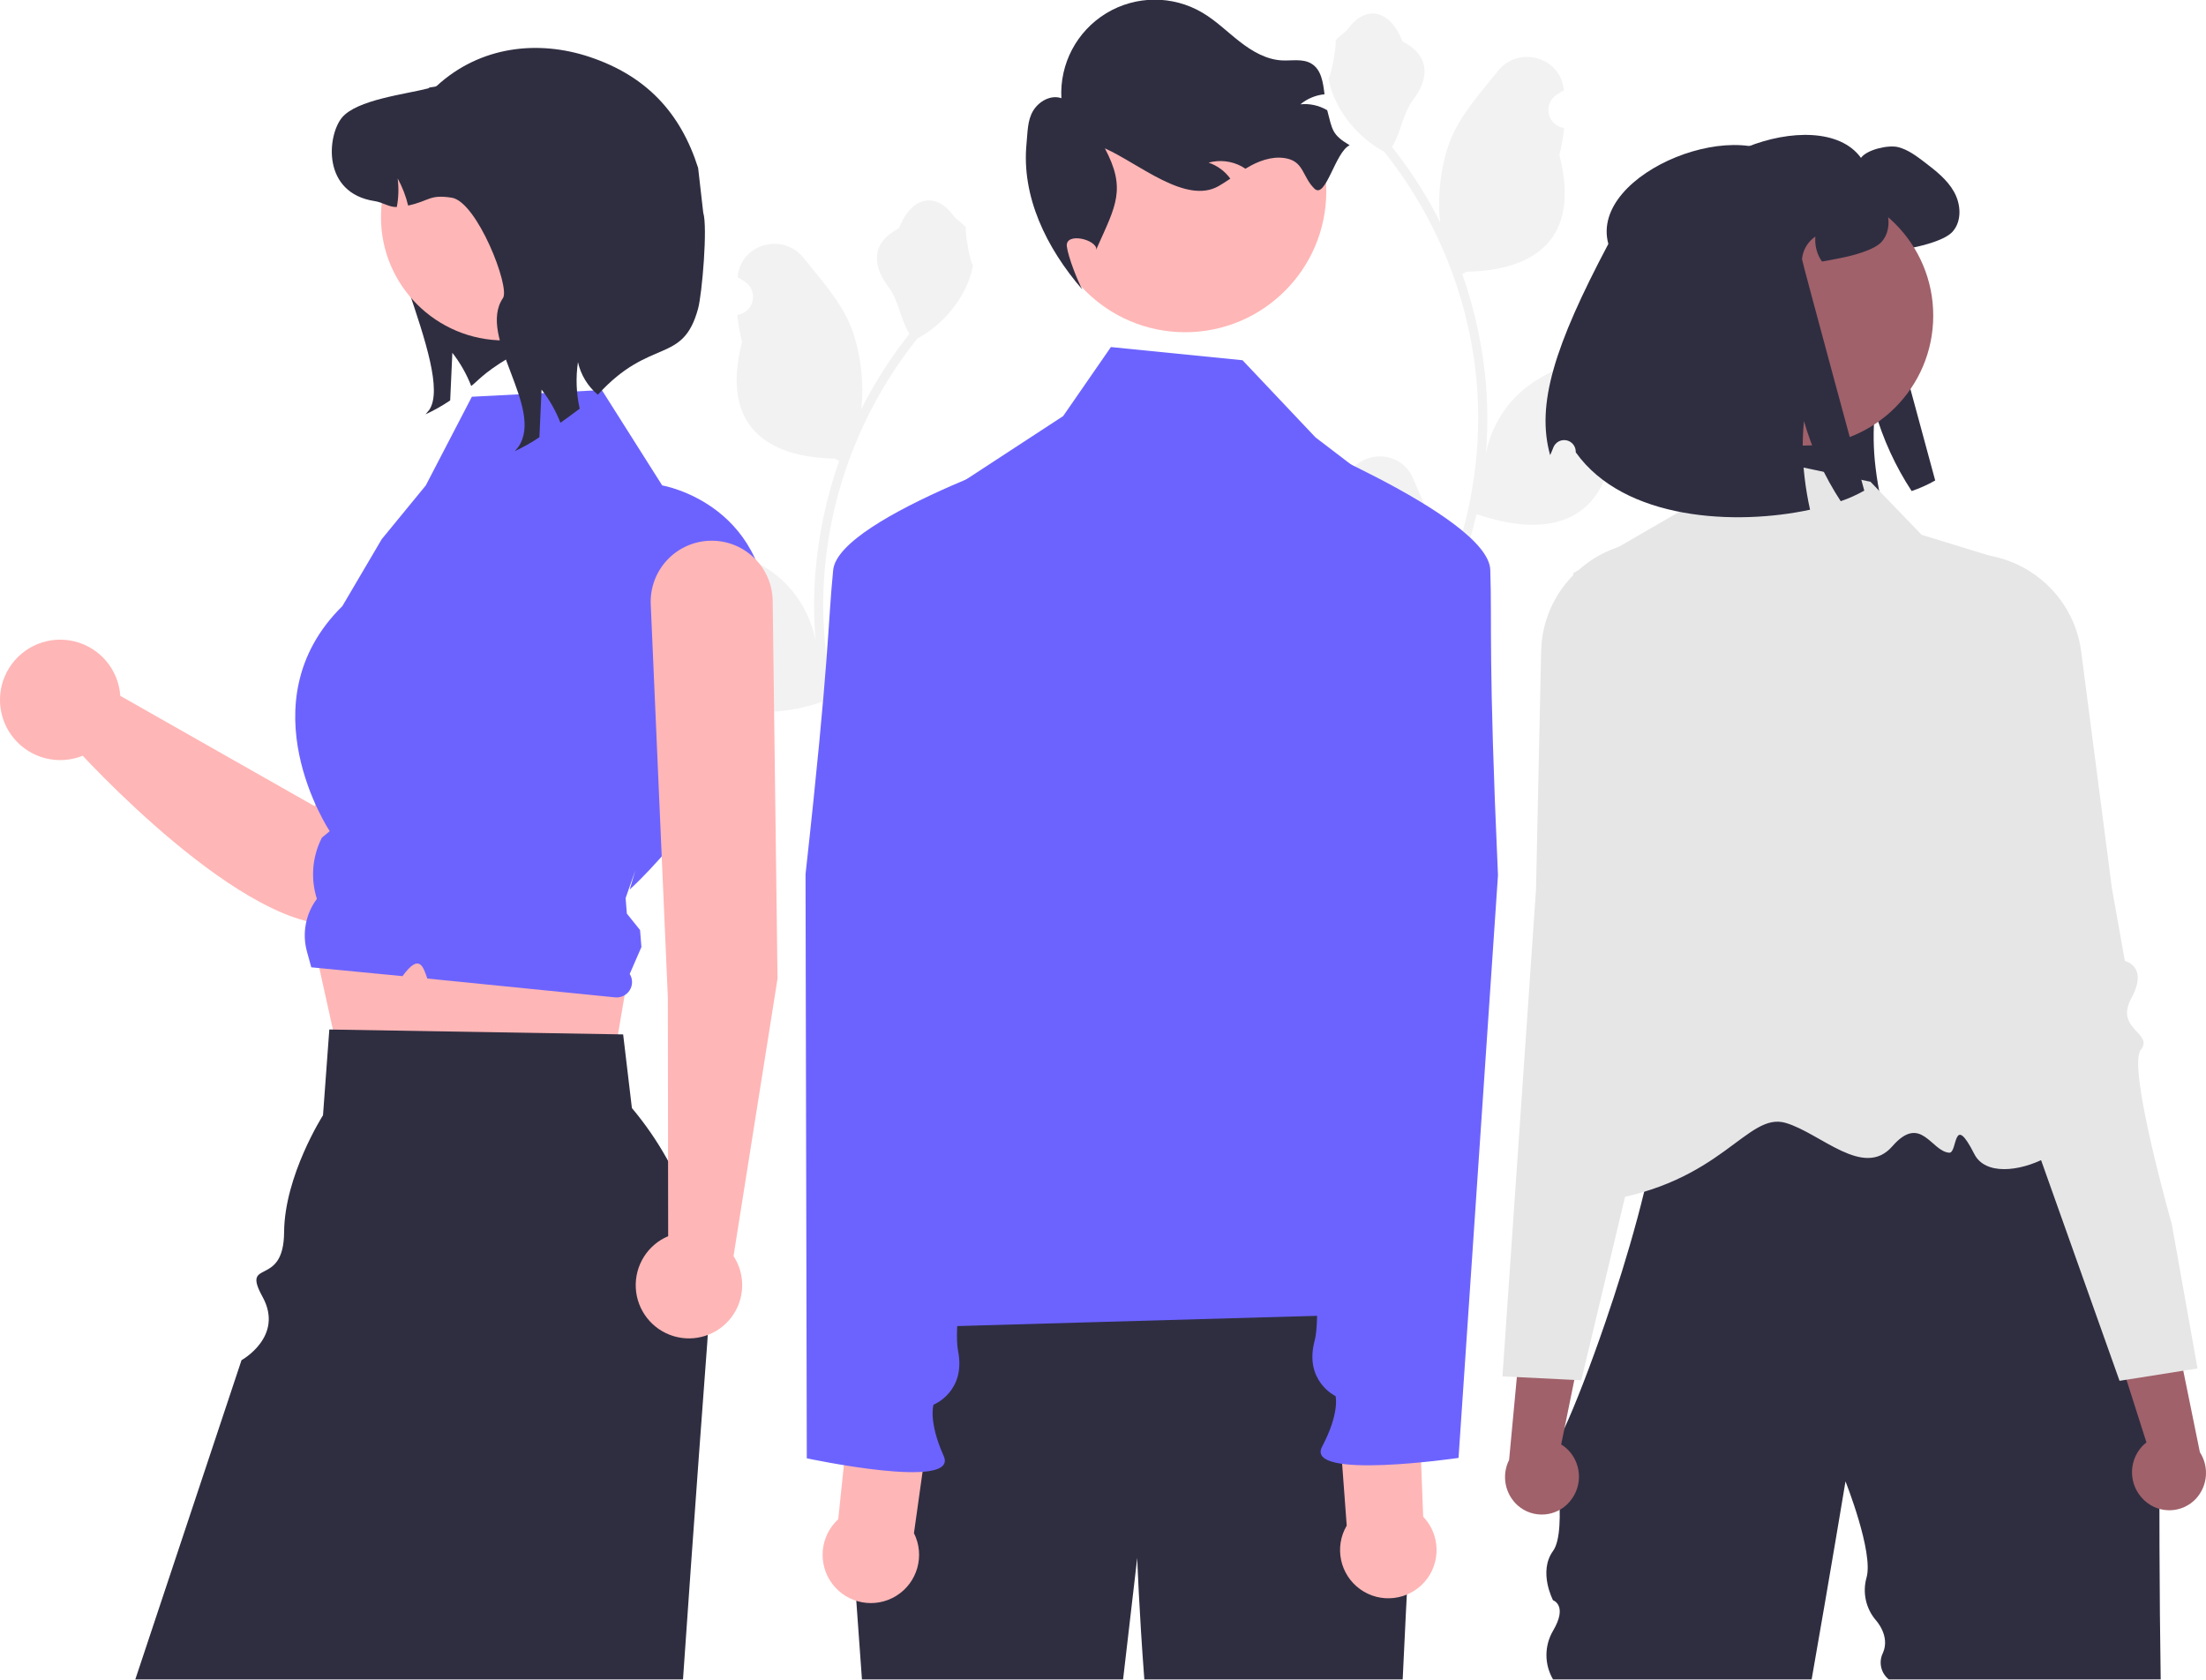
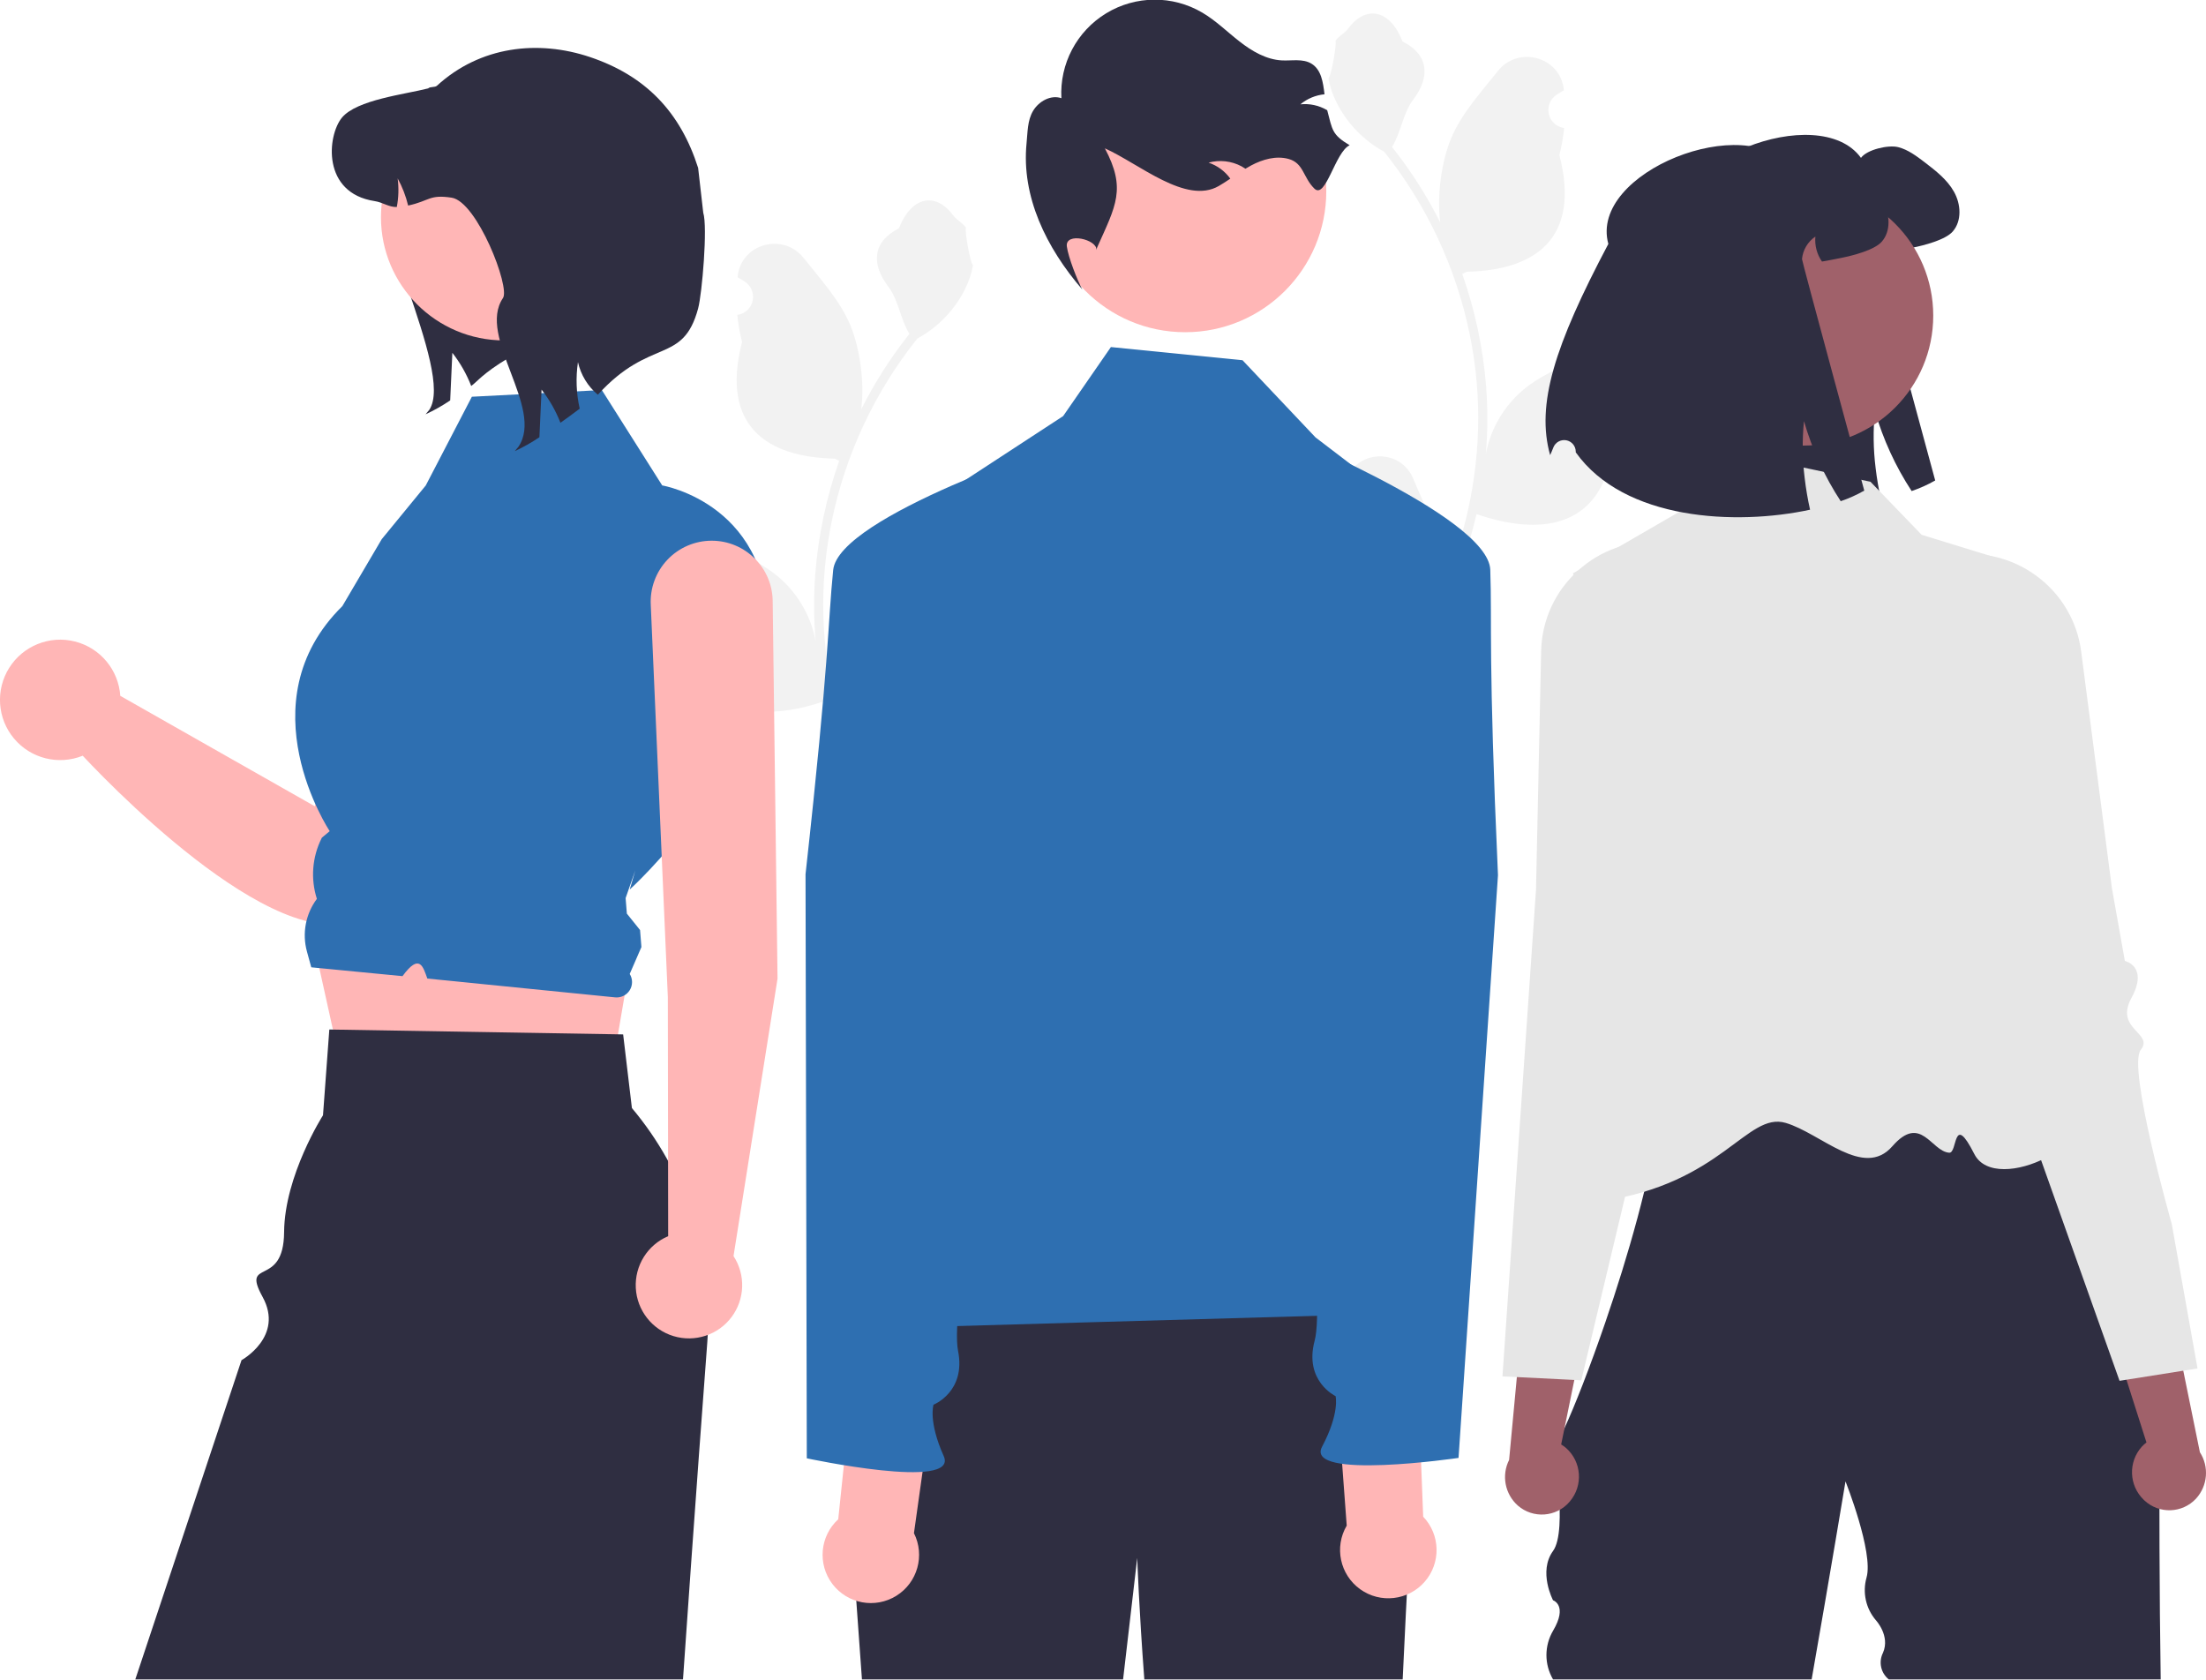
<svg xmlns="http://www.w3.org/2000/svg" data-name="Layer 1" width="838" height="638.004" viewBox="0 0 838 638.004">
  <path d="M689.135,323.255a5.09,5.09,0,0,0,3.689-8.823c-.128-.51-.22-.876-.349-1.387q.069-.167.139-.333c4.686-11.174,20.569-11.097,25.215.094,4.124,9.933,9.375,19.882,10.668,30.384a40.44,40.44,0,0,1-.71,13.908,162.132,162.132,0,0,0,14.748-67.338,156.487,156.487,0,0,0-.971-17.458q-.804-7.128-2.231-14.154a164.01,164.01,0,0,0-32.525-69.512,43.648,43.648,0,0,1-18.153-18.834,33.294,33.294,0,0,1-3.028-9.098c.884.116,3.332-13.343,2.666-14.169,1.232-1.869,3.436-2.798,4.781-4.621,6.69-9.07,15.906-7.486,20.717,4.839,10.278,5.187,10.378,13.79,4.071,22.065-4.012,5.264-4.564,12.387-8.084,18.023.362.464.739.913,1.101,1.376a165.069,165.069,0,0,1,17.229,27.295c-1.369-10.691.652-23.571,4.097-31.873,3.921-9.46,11.271-17.427,17.744-25.605,7.774-9.823,23.717-5.536,25.086,6.916q.02.181.039.362-1.442.814-2.823,1.727a6.905,6.905,0,0,0,2.784,12.565l.141.022a68.701,68.701,0,0,1-1.811,10.272c8.303,32.111-9.623,43.807-35.219,44.332-.565.29-1.116.579-1.681.855a168.487,168.487,0,0,1,9.069,42.681,159.804,159.804,0,0,1-.116,25.802l.043-.304a42.227,42.227,0,0,1,14.415-24.383c11.093-9.113,26.766-12.468,38.734-19.793,5.761-3.526,13.143,1.031,12.138,7.71q-.024.16-.049.32a46.377,46.377,0,0,0-5.201,2.506q-1.442.814-2.823,1.727a6.905,6.905,0,0,0,2.784,12.565l.141.022c.101.014.188.029.29.044a68.76,68.76,0,0,1-12.648,19.805c-5.192,28.032-27.491,30.691-51.344,22.528h-.015a168.437,168.437,0,0,1-11.315,33.032H690.148c-.145-.449-.275-.913-.406-1.362a45.926,45.926,0,0,0,11.185-.666c-2.999-3.68-5.998-7.389-8.997-11.069a2.511,2.511,0,0,1-.188-.217c-1.521-1.883-3.057-3.752-4.578-5.636l-.001-.002a67.271,67.271,0,0,1,1.971-17.137Z" transform="translate(-181 -130.9981)" fill="#f2f2f2" />
  <path d="M818.913,219.81c-7.516-27.402,53.102-50.899,69.021-28.832,2.213-3.137,10.394-5.043,14.147-4.08s6.91,3.368,9.989,5.697c4.234,3.253,8.623,6.621,11.221,11.298,2.618,4.658,3.022,11.009-.5,15.051-2.791,3.214-11.029,5.293-15.225,6.14-2.926.597-5.389,1.078-7.506,1.424a14.352,14.352,0,0,1-2.502-9.489,11.648,11.648,0,0,0-5.081,8.546c-.058.712,23.655,87.96,23.655,87.96a51.72,51.72,0,0,1-8.95,4.023,112.545,112.545,0,0,1-13.954-30.411,97.453,97.453,0,0,0,.269,21.653,119.144,119.144,0,0,0,2.04,11.991c-28.178,6.082-70.56,4.081-88.999-21.788q-.005-.161-.009-.321a4.402,4.402,0,0,0-8.503-1.535c-.447,1.141-.859,2.129-1.226,2.915C791.428,280.843,798.376,258.613,818.913,219.81Z" transform="translate(-181 -130.9981)" fill="#2f2e41" />
  <path d="M770.963,679.207v.897A3.809,3.809,0,0,1,770.963,679.207Z" transform="translate(-181 -130.9981)" fill="#2f2e41" />
  <path d="M798.558,524.133a15.324,15.324,0,0,1,2.183-.424Q799.472,523.915,798.558,524.133Z" transform="translate(-181 -130.9981)" fill="#2f2e41" />
  <path d="M797.919,524.295c.194-.054.409-.109.639-.163C798.344,524.188,798.138,524.229,797.919,524.295Z" transform="translate(-181 -130.9981)" fill="#2f2e41" />
  <path d="M1001.79,768.998H898.504a8.213,8.213,0,0,1-2.211-10.115c2.822-6.471-2.708-12.384-2.708-12.384a17.567,17.567,0,0,1-3.54-16.191c2.737-9.558-7.988-36.535-7.988-36.535s-5.781,34.834-12.865,75.225H770.963a18.259,18.259,0,0,1,0-18.489c5.724-9.706,0-11.568,0-11.568s-5.724-10.862,0-18.748,0-40.088,0-40.088c.216,1.424,1.847-1.165,4.358-6.592,3.823-8.258,9.664-23.108,15.566-40.348,4.219-12.305,8.473-25.843,12.028-39.08h.009q1.398-5.216,2.649-10.337c1.631-6.696,3.029-13.202,4.09-19.311,2.304-13.159,3.063-24.463,1.294-31.814-1.467-6.118-4.677-9.492-10.216-8.914,2.968-.492,7.317-.958,12.676-1.398.966-.078,1.967-.155,3.003-.242,39.968-3.02,125.721-4.754,125.721-4.754L968.406,564.35l33.264,59.582S1000.764,703.86,1001.79,768.998Z" transform="translate(-181 -130.9981)" fill="#2f2e41" />
  <path d="M891.547,314.02,831.033,301.183l-12.015,24.185L778.556,348.794s26.082,106.641,25.933,121.64c-.378,38.079-61.306,123.44-15.285,116.874s55.369-34.073,70.143-29.724c13.324,3.923,29.594,21.372,40.486,8.892s14.728,1.931,21.616,2.429c3.273.237,1.302-15.759,9.537.497s51.904-5.626,37.104-20.427c-24.65-24.65-29.66-206.361-29.66-206.361l-27.441-8.443Z" transform="translate(-181 -130.9981)" fill="#e6e6e6" />
  <path d="M777.411,701.296a14.526,14.526,0,0,0-1.496-20.205,13.936,13.936,0,0,0-1.866-1.351l10.118-49.656-23.39-13.999-6.506,69.522a14.486,14.486,0,0,0,3.339,17.367,13.863,13.863,0,0,0,19.556-1.386Q777.29,701.443,777.411,701.296Z" transform="translate(-181 -130.9981)" fill="#a0616a" />
  <path d="M850.037,439.552c-.147-1.596-2.183-2.321-5.005-3.322a30.95,30.95,0,0,1-7.999-3.788c-6.247-4.513-3.788-9.233-.388-15.756.664-1.268,1.355-2.589,2.002-3.961,1.924-4.064-1.139-20.83-9.121-49.84-2.459-8.931-2.451-15.238-4.15-19.423-1.691-4.185-5.082-6.247-14.324-6.679a42.251,42.251,0,0,0-30.416,10.812c-.224.198-.457.414-.682.621q-.634.595-1.243,1.217a42.22,42.22,0,0,0-12.27,29.027l-.043,1.855-1.907,88.634-5.358,77.78-7.386,107.143,5.471.268L779.048,655.228l2.649.129,6.282-26.352,7.559-31.711,2.778-11.649,8.62-36.137,4.021-16.886,2.459-10.311L814.417,518.1l4.884-20.467c.112-.431,11.347-44.757,24.299-52.169C848.432,442.702,850.175,441.097,850.037,439.552Z" transform="translate(-181 -130.9981)" fill="#e6e6e6" />
  <path d="M995.355,700.768a14.526,14.526,0,0,1-.683-20.249,13.934,13.934,0,0,1,1.71-1.544L980.99,630.692l21.752-16.43,13.935,68.421a14.486,14.486,0,0,1-1.454,17.625,13.863,13.863,0,0,1-19.592.723Q995.491,700.901,995.355,700.768Z" transform="translate(-181 -130.9981)" fill="#a0616a" />
  <path d="M1005.996,596S989.031,536.312,994.205,529.85s-10.106-7.723-3.522-19.757-2.504-14.047-2.504-14.047l-4.932-27.669-8.817-67.961-.267-2.021-2.564-19.772a42.341,42.341,0,0,0-16.696-28.617c-.233-.178-.471-.35-.709-.521q-1.628-1.172-3.327-2.172a42.263,42.263,0,0,0-28.106-5.339c-18.286,2.848-12.595,9.667-15.56,27.935-4.819,29.703-6.07,46.697-3.72,50.536.792,1.293,1.624,2.53,2.417,3.717,4.083,6.129,7.034,10.551,1.305,15.718a31.251,31.251,0,0,1-7.544,4.616c-2.693,1.304-4.643,2.24-4.616,3.843.03,1.553,1.934,2.955,7.031,5.179,6.177,2.703,12.811,12.923,18.245,23.363a257.88,257.88,0,0,1,11.518,25.899L978.54,634.137l7.618,21.422,2.628-.416,21.58-3.421,5.412-.857Z" transform="translate(-181 -130.9981)" fill="#e6e6e6" />
  <circle cx="685.016" cy="119.908" r="49.37" fill="#a0616a" />
  <path d="M791.967,223.66c-7.516-27.402,53.102-50.899,69.021-28.832,2.213-3.137,10.394-5.043,14.147-4.08s6.91,3.368,9.989,5.697c4.234,3.253,8.623,6.621,11.221,11.298,2.618,4.658,3.022,11.009-.5,15.051-2.791,3.214-11.029,5.293-15.225,6.14-2.926.597-5.389,1.078-7.506,1.424a14.352,14.352,0,0,1-2.502-9.489,11.648,11.648,0,0,0-5.081,8.546c-.058.712,23.655,87.96,23.655,87.96a51.72,51.72,0,0,1-8.95,4.023,112.545,112.545,0,0,1-13.954-30.411,97.453,97.453,0,0,0,.269,21.653,119.142,119.142,0,0,0,2.04,11.991c-28.178,6.082-70.56,4.081-88.999-21.788q-.005-.161-.009-.321a4.402,4.402,0,0,0-8.503-1.535c-.447,1.141-.859,2.129-1.226,2.915C764.482,284.693,771.43,262.462,791.967,223.66Z" transform="translate(-181 -130.9981)" fill="#2f2e41" />
  <path d="M810.435,197.849" transform="translate(-181 -130.9981)" fill="#2f2e41" />
  <path d="M547.121,394.255a5.09,5.09,0,0,1-3.689-8.823c.128-.51.22-.876.349-1.387q-.069-.167-.139-.333c-4.686-11.174-20.569-11.097-25.215.094-4.124,9.933-9.375,19.882-10.668,30.384a40.44,40.44,0,0,0,.71,13.908A162.132,162.132,0,0,1,493.721,360.76a156.49,156.49,0,0,1,.971-17.458q.804-7.128,2.231-14.154a164.01,164.01,0,0,1,32.525-69.512,43.648,43.648,0,0,0,18.153-18.834,33.295,33.295,0,0,0,3.028-9.098c-.884.116-3.332-13.343-2.666-14.169-1.232-1.869-3.436-2.798-4.781-4.621-6.69-9.07-15.906-7.486-20.717,4.839-10.278,5.187-10.378,13.79-4.071,22.065,4.012,5.264,4.564,12.387,8.084,18.023-.362.464-.739.913-1.101,1.376a165.069,165.069,0,0,0-17.229,27.295c1.369-10.691-.652-23.571-4.097-31.873-3.921-9.46-11.271-17.427-17.744-25.605-7.774-9.823-23.717-5.536-25.086,6.916q-.02.181-.039.362,1.442.814,2.823,1.727a6.905,6.905,0,0,1-2.784,12.565l-.141.022a68.7,68.7,0,0,0,1.811,10.272c-8.303,32.111,9.623,43.807,35.219,44.332.565.29,1.116.579,1.681.855a168.487,168.487,0,0,0-9.069,42.681,159.804,159.804,0,0,0,.116,25.802l-.043-.304A42.227,42.227,0,0,0,476.379,349.88c-11.093-9.113-26.766-12.468-38.734-19.793-5.761-3.526-13.143,1.031-12.138,7.71q.024.16.049.32a46.378,46.378,0,0,1,5.201,2.506q1.442.814,2.823,1.727a6.905,6.905,0,0,1-2.784,12.565l-.141.022c-.101.014-.188.029-.29.044A68.76,68.76,0,0,0,443.014,374.784c5.192,28.032,27.491,30.691,51.344,22.528h.015a168.437,168.437,0,0,0,11.315,33.032H546.108c.145-.449.275-.913.406-1.362a45.926,45.926,0,0,1-11.185-.666c2.999-3.68,5.998-7.389,8.997-11.069a2.513,2.513,0,0,0,.188-.217c1.521-1.883,3.057-3.752,4.578-5.636l.001-.002a67.271,67.271,0,0,0-1.971-17.137Z" transform="translate(-181 -130.9981)" fill="#f2f2f2" />
  <path d="M358.516,190.979c-.917,2.138-29.204,1.909-30.5,3.812-9.989,14.697,26.018,77.23,16.03,91.946l-1.392,1.658a65.757,65.757,0,0,0,9.36-5.28c.267-6.024.534-12.066.82-18.09a49.721,49.721,0,0,1,7.167,12.6c2.326-1.639,4.233-4.678,14.201-10.656A62.515,62.515,0,0,1,388.017,255.598Z" transform="translate(-181 -130.9981)" fill="#2f2e41" />
  <path d="M379.057,311.43a23.428,23.428,0,0,0-35.493,13.858L300.578,437.291,226.69,395.343a22.875,22.875,0,1,0-14.272,22.752c15.56,16.607,83.019,84.696,110.946,58.092,23.474-22.362,57.351-109.029,65.505-138.957A23.43,23.43,0,0,0,379.057,311.43Z" transform="translate(-181 -130.9981)" fill="#ffb6b6" />
  <polygon points="117.341 349.883 130.906 411.195 230.098 420.167 239.214 366.781 117.341 349.883" fill="#ffb6b6" />
  <path d="M449.858,638.108c-.045.879-.1,1.749-.163,2.628-.951,12.704-2.039,27.356-3.217,43.413-1.858,25.48-3.933,54.495-6.026,84.85H232.397l40.35-121.282s16.293-8.97,7.998-24.039,8.026-3.061,8.178-24.581,14.777-44.415,14.777-44.415l2.401-32.584,1.368.027,108.273,1.803,1.975.036,3.325,27.972A123.668,123.668,0,0,1,449.858,638.108Z" transform="translate(-181 -130.9981)" fill="#2f2e41" />
-   <path d="M360.25,281.716l49.373-2.543,22.932,36.236s43.148,7.214,40.157,58.058-52.498,95.46-52.498,95.46l2.116-7.255-3.675,10.502.471,5.897,5.014,6.245.516,6.458-4.442,10.219v0a5.839,5.839,0,0,1-5.536,8.9l-71.34-7.149c-1.624-4.468-2.927-9.814-9.438-.914l-6.72-.651-27.936-2.707-1.644-5.99a23.205,23.205,0,0,1,3.775-20.015v0a30.607,30.607,0,0,1,1.771-22.981l.134-.268,2.967-2.473s-32.457-48.762,4.803-85.488l14.954-25.422,16.732-20.414Z" transform="translate(-181 -130.9981)" fill="#6c63ff" />
+   <path d="M360.25,281.716l49.373-2.543,22.932,36.236s43.148,7.214,40.157,58.058-52.498,95.46-52.498,95.46l2.116-7.255-3.675,10.502.471,5.897,5.014,6.245.516,6.458-4.442,10.219v0a5.839,5.839,0,0,1-5.536,8.9l-71.34-7.149c-1.624-4.468-2.927-9.814-9.438-.914l-6.72-.651-27.936-2.707-1.644-5.99a23.205,23.205,0,0,1,3.775-20.015v0a30.607,30.607,0,0,1,1.771-22.981l.134-.268,2.967-2.473s-32.457-48.762,4.803-85.488l14.954-25.422,16.732-20.414Z" transform="translate(-181 -130.9981)" fill="#2e6fb1" />
  <circle cx="191.538" cy="82.509" r="46.819" fill="#ffb6b6" />
  <path d="M408.097,280.953a22.548,22.548,0,0,1-7.549-12.391,48.446,48.446,0,0,0,.667,17.69c-2.535,1.906-4.994,3.717-7.32,5.357a49.721,49.721,0,0,0-7.167-12.6c-.286,6.024-.553,12.066-.82,18.09a65.755,65.755,0,0,1-9.36,5.28l1.392-1.658c9.989-14.716-15.86-41.804-5.871-56.501,2.802-4.118-9.855-36.657-19.501-38.125-8.578-1.296-8.216,1.182-16.527,2.993a41.589,41.589,0,0,0-3.984-10.313,34.075,34.075,0,0,1-.324,10.866c-2.955.114-5.279-1.768-8.426-2.249-20.073-3.069-18.033-24.781-12.448-31.663,5.604-6.862,24.209-8.921,32.787-11.152.782-.762,2.554-.286,3.336-1.01,16.439-15.045,38.426-17.537,58.212-10.868,21.1,7.111,34.256,20.875,41.008,42.092l1.937,16.98c1.737,5.46-.448,30.862-1.937,36.395C440.417,269.672,428.096,258.936,408.097,280.953Z" transform="translate(-181 -130.9981)" fill="#2f2e41" />
  <path d="M476.363,502.769l-1.843-143.553a23.173,23.173,0,0,0-23.17-22.807h-0a23.173,23.173,0,0,0-23.14,24.402l6.486,149.058.123,90.739a20.222,20.222,0,1,0,24.827,7.561Z" transform="translate(-181 -130.9981)" fill="#ffb6b6" />
  <path d="M718,688.492s-2.85,51.27-4.16,80.51H615.7c-2.02-26.61-2.7-46.16-2.7-46.16l-5.37,46.16h-99.2l-6.15-85.49,29.72-73.67s161.06-11.17,176,3C722.93,627.002,718,688.492,718,688.492Z" transform="translate(-181 -130.9981)" fill="#2f2e41" />
  <circle cx="450.216" cy="72.599" r="53.607" fill="#ffb6b6" />
  <path d="M693.7,186.178c-5.506,2.511-9.074,20.694-13.402,16.467s-4.039-9.729-9.874-11.289c-4.712-1.265-9.783.181-14.08,2.461-.767.402-1.511.84-2.236,1.275-.479-.32-.955-.621-1.466-.898a17.033,17.033,0,0,0-12.537-1.41,16.713,16.713,0,0,1,8.259,6.087c-1.438.964-2.895,1.93-4.386,2.787-12.45,7.185-30.166-8.438-43.271-14.307,8.209,15.404,4.167,21.784-2.961,37.715l-.246.907c.405-3.993-11.95-6.968-11.234-1.348.509,3.991,3.962,12.861,5.897,16.384-13.778-15.932-23.194-35.428-21.207-55.54.432-4.225.302-8.683,2.481-12.35,2.181-3.648,6.729-6.208,10.753-4.817a35.542,35.542,0,0,1,53.507-32.524c5.145,3.019,9.44,7.288,14.155,10.971,4.715,3.683,10.151,6.893,16.13,7.197,3.793.183,7.921-.743,11.18,1.221,3.775,2.28,4.421,7.052,4.988,11.645a17.014,17.014,0,0,0-9.167,3.815,16.648,16.648,0,0,1,10.022,2.15,1.036,1.036,0,0,1,.164.093C687.164,180.461,686.96,182.144,693.7,186.178Z" transform="translate(-181 -130.9981)" fill="#2f2e41" />
-   <path d="M508.668,635.777c45.651-53.435,30.231-121.4,12.113-190.008l3.448-101.354a31.004,31.004,0,0,1,14.029-24.902L584.861,289.068,603,262.842l50,5,27.726,29.322,30.691,23.43a50.843,50.843,0,0,1,18.792,51.39L700.839,504.804s12.284,68.855,4.789,76.46-26.808.004-11.493,8.54c18.38,10.245,35.092,8.354,25.791,17.655s2.47,22.232,2.47,22.232Z" transform="translate(-181 -130.9981)" fill="#6c63ff" />
+   <path d="M508.668,635.777c45.651-53.435,30.231-121.4,12.113-190.008l3.448-101.354a31.004,31.004,0,0,1,14.029-24.902L584.861,289.068,603,262.842l50,5,27.726,29.322,30.691,23.43a50.843,50.843,0,0,1,18.792,51.39L700.839,504.804s12.284,68.855,4.789,76.46-26.808.004-11.493,8.54c18.38,10.245,35.092,8.354,25.791,17.655s2.47,22.232,2.47,22.232Z" transform="translate(-181 -130.9981)" fill="#2e6fb1" />
  <path d="M528.186,713.436l7.611-54.221-30.367-8.669-6.007,57.612a18.329,18.329,0,1,0,28.763,5.278Z" transform="translate(-181 -130.9981)" fill="#ffb6b6" />
-   <path d="M586,298.842s-86.438,28.133-88.499,48.717S496.123,380.745,487,463.115l.481,221.883s57.952,12.408,52.008-.859-3.869-19.507-3.869-19.507,12.425-4.903,9.315-20.479,12.487-92.768,12.487-92.768L567.266,412.946Z" transform="translate(-181 -130.9981)" fill="#6c63ff" />
+   <path d="M586,298.842s-86.438,28.133-88.499,48.717S496.123,380.745,487,463.115l.481,221.883s57.952,12.408,52.008-.859-3.869-19.507-3.869-19.507,12.425-4.903,9.315-20.479,12.487-92.768,12.487-92.768L567.266,412.946Z" transform="translate(-181 -130.9981)" fill="#2e6fb1" />
  <path d="M692.581,710.565l-4.05-54.602,30.869-6.666,2.228,57.881a18.329,18.329,0,1,1-29.047,3.387Z" transform="translate(-181 -130.9981)" fill="#ffb6b6" />
-   <path d="M661.99,293.078s84.415,33.723,85.126,54.398-.795,33.205,2.925,115.995l-14.983,221.377s-58.639,8.593-51.841-4.256,5.136-19.213,5.136-19.213-12.078-5.705-7.956-21.045S674,546.949,674,546.949l-.774-138.786Z" transform="translate(-181 -130.9981)" fill="#6c63ff" />
+   <path d="M661.99,293.078s84.415,33.723,85.126,54.398-.795,33.205,2.925,115.995l-14.983,221.377s-58.639,8.593-51.841-4.256,5.136-19.213,5.136-19.213-12.078-5.705-7.956-21.045S674,546.949,674,546.949l-.774-138.786Z" transform="translate(-181 -130.9981)" fill="#2e6fb1" />
</svg>
